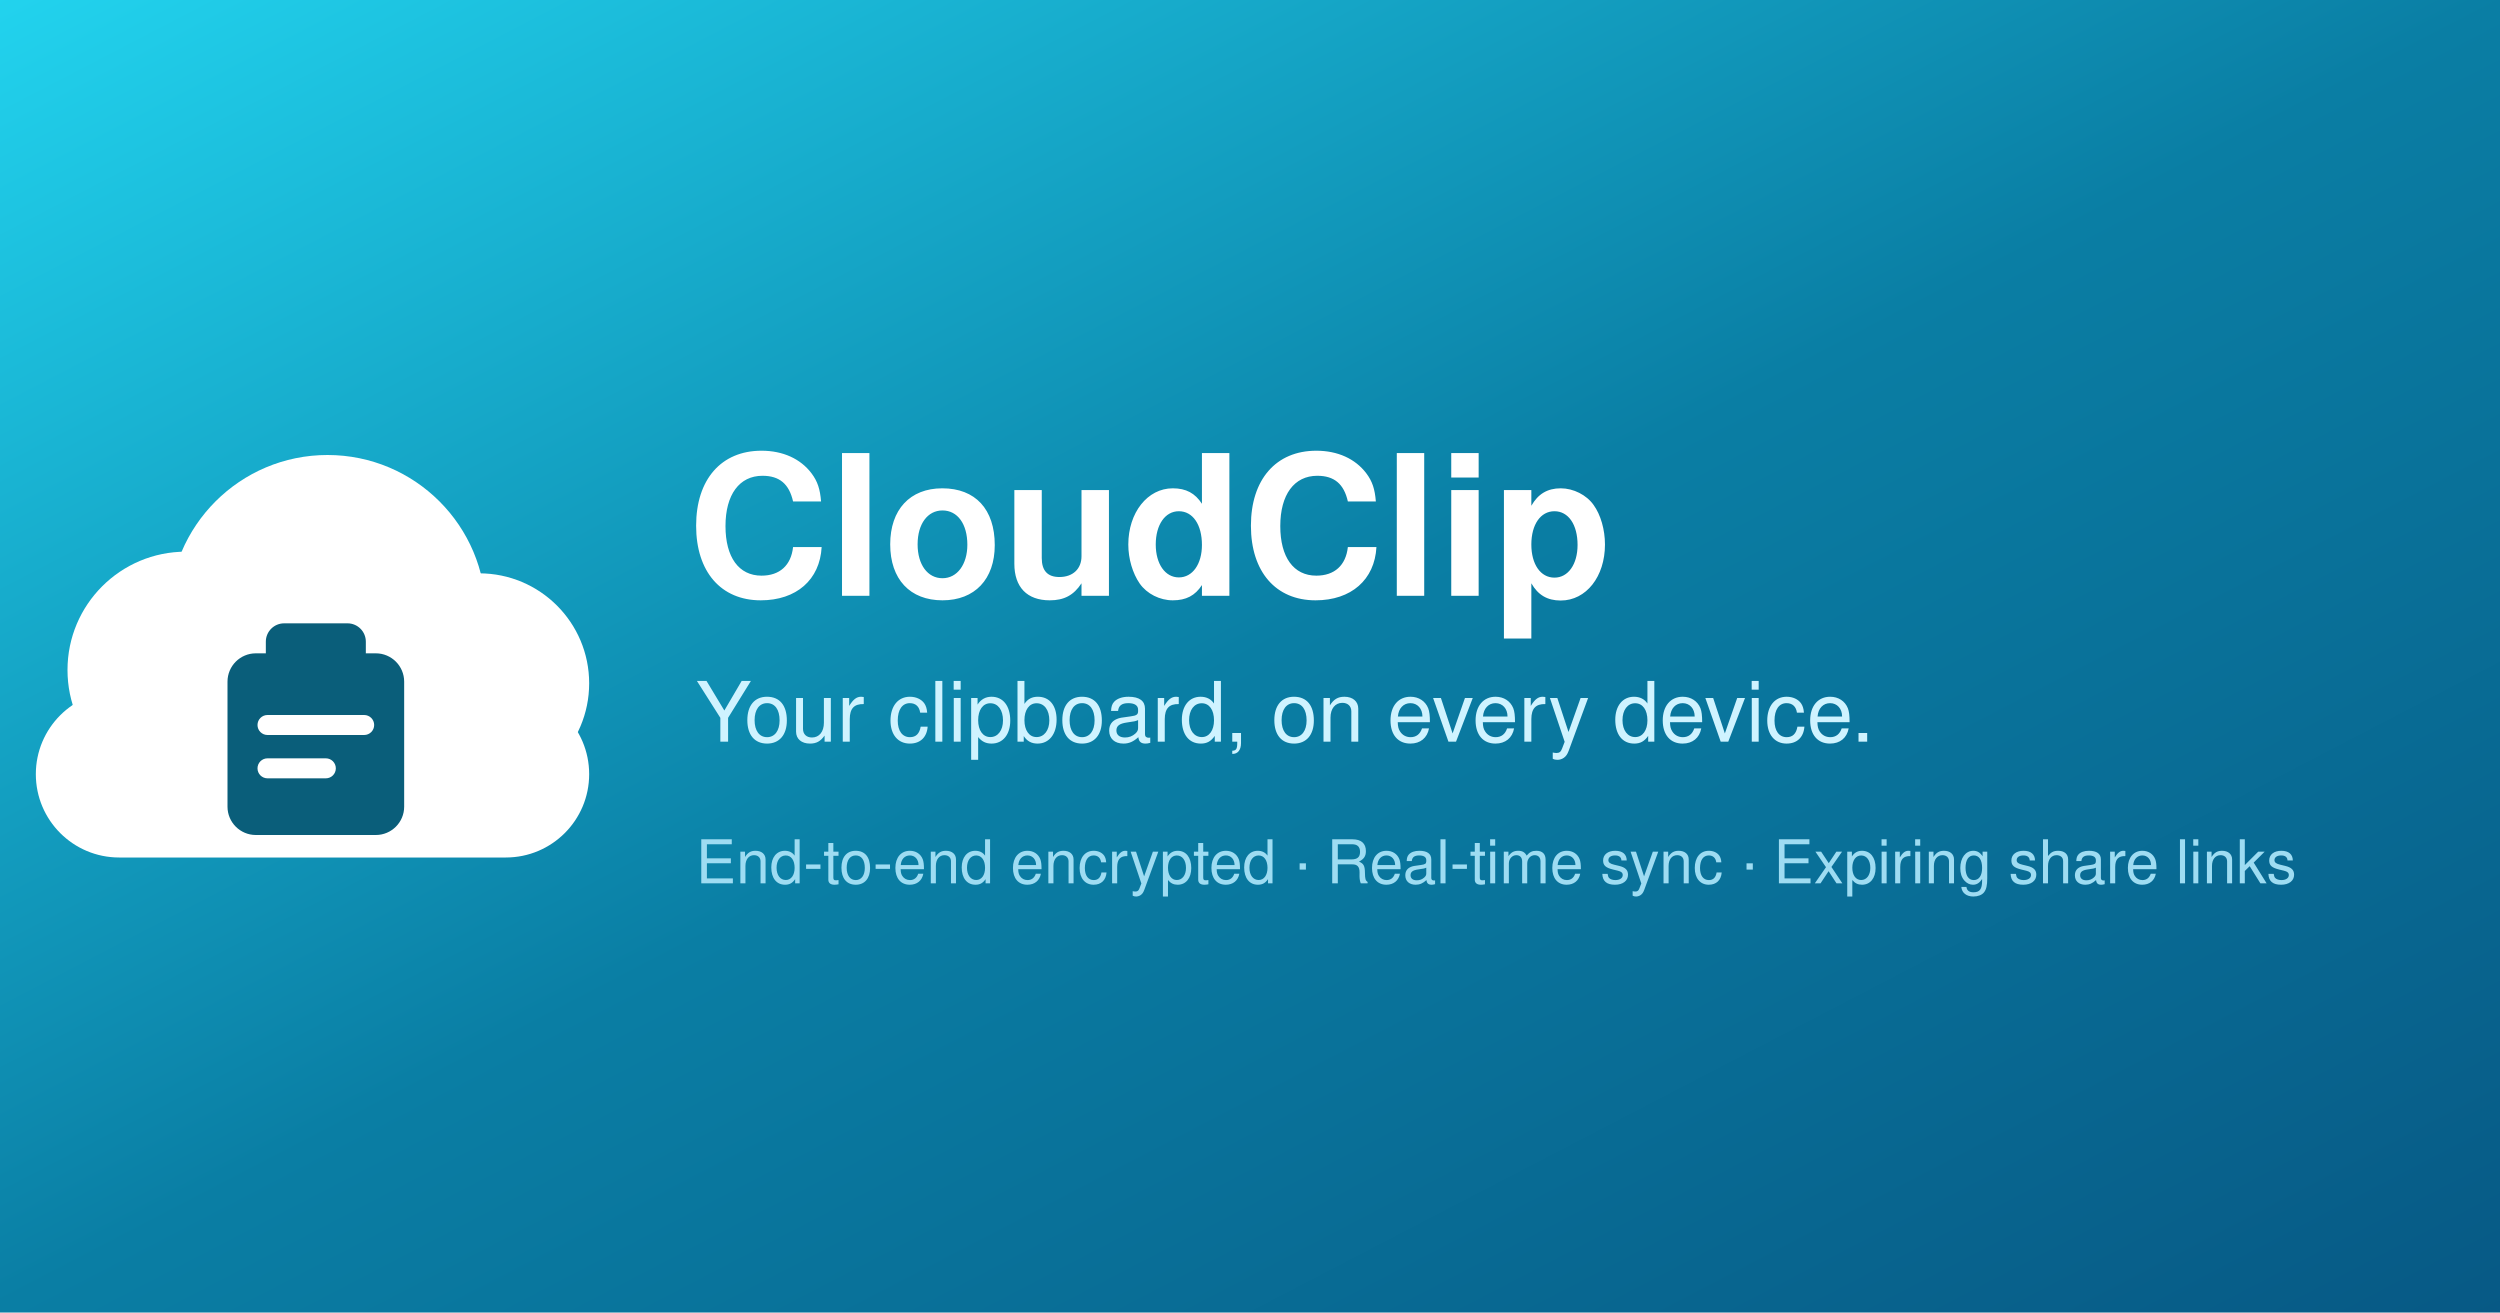
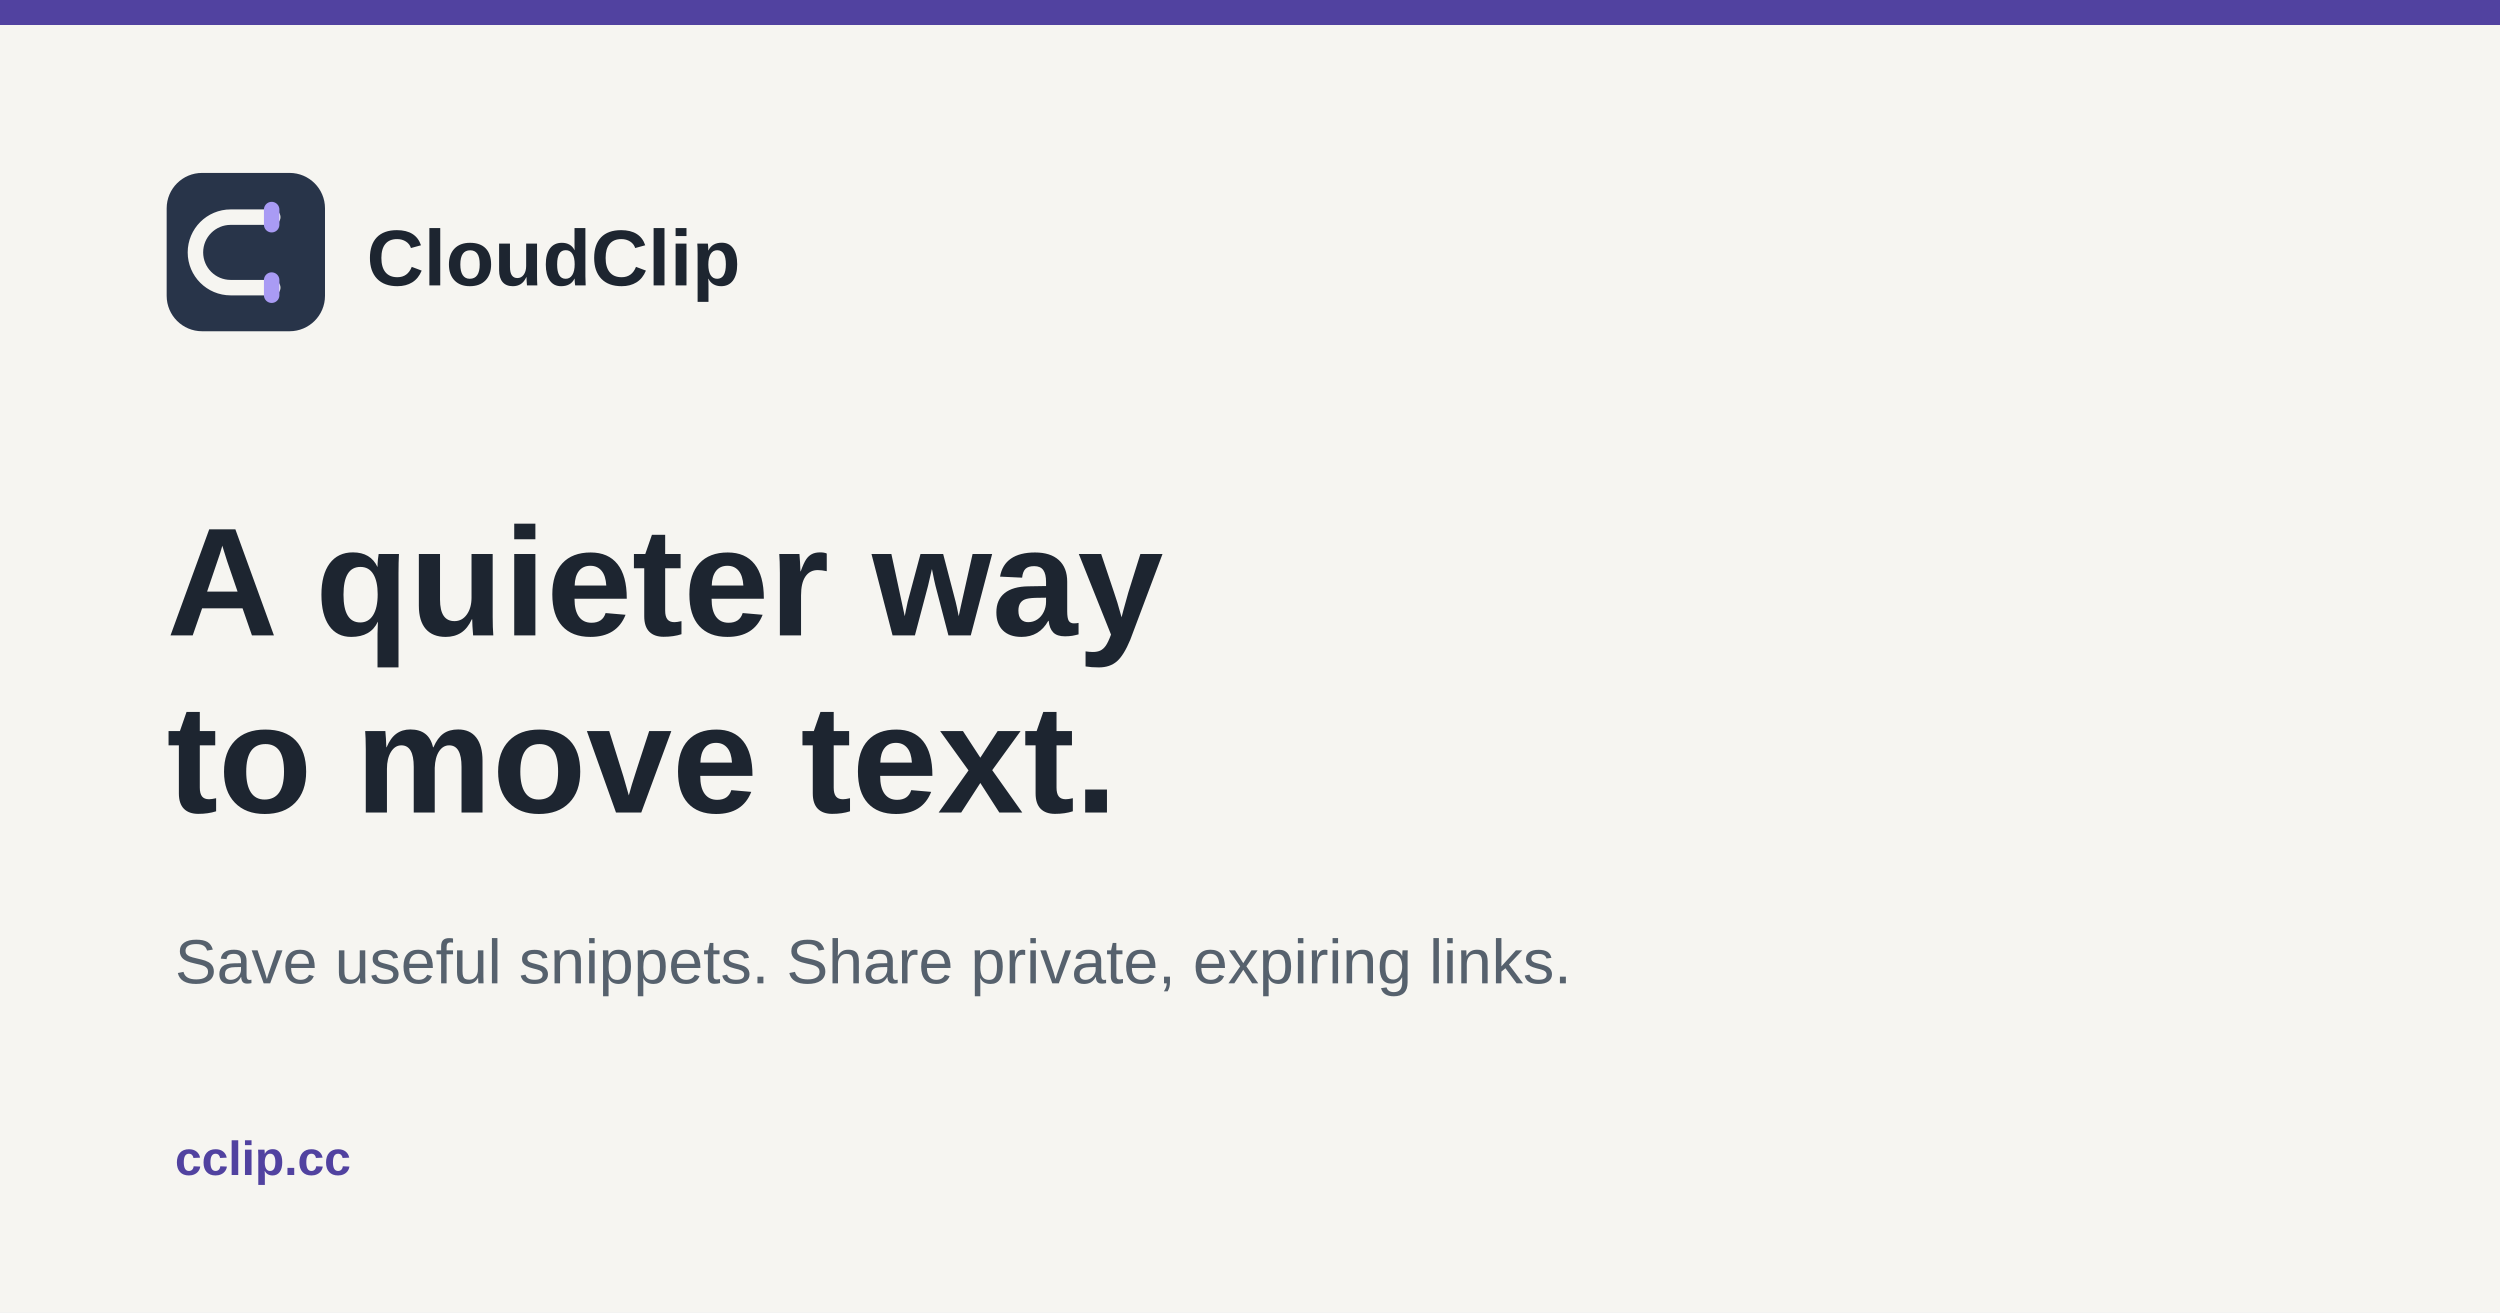
<svg xmlns="http://www.w3.org/2000/svg" width="1200" height="630" viewBox="0 0 1200 630">
-   <defs>
-     <linearGradient id="bg" x1="0" y1="0" x2="1" y2="1">
-       <stop offset="0" stop-color="#22D3EE" />
-       <stop offset="0.5" stop-color="#0A7EA4" />
-       <stop offset="1" stop-color="#075985" />
-     </linearGradient>
-   </defs>
-   <rect width="1200" height="630" fill="url(#bg)" />
-   <g transform="translate(150 315) scale(0.40) translate(-512 -503.5)">
-     <g fill="#FFFFFF">
-       <rect x="180" y="545" width="664" height="200" rx="100" />
-       <circle cx="360" cy="520" r="142" />
-       <circle cx="530" cy="452" r="190" />
-       <circle cx="712" cy="536" r="132" />
-     </g>
-     <g fill="#0A5E7A">
-       <rect x="410" y="500" width="212" height="218" rx="34" />
-       <rect x="456" y="464" width="120" height="58" rx="22" />
-     </g>
-     <g fill="#FFFFFF">
-       <rect x="446" y="574" width="140" height="24" rx="12" />
-       <rect x="446" y="626" width="94" height="24" rx="12" />
-     </g>
+   <rect width="1200" height="630" fill="#F6F5F1" />
+   <rect x="0" y="0" width="1200" height="12" fill="#5142A0" />
+   <rect x="80" y="83" width="76" height="76" rx="17" fill="#283449" />
+   <g transform="translate(80 83) scale(.07421875)">
+     <path d="M686 286H414c-126 0-228 102-228 228s102 228 228 228h272" fill="none" stroke="#F6F5F1" stroke-width="100" stroke-linecap="round" />
+     <path d="M679 237v98M679 693v98" fill="none" stroke="#A99BF4" stroke-width="100" stroke-linecap="round" />
  </g>
-   <g font-family="Helvetica Neue, Helvetica, Arial, sans-serif">
-     <text x="330" y="286" font-size="94" font-weight="700" fill="#FFFFFF">CloudClip</text>
-     <text x="334" y="356" font-size="40" font-weight="400" fill="#CFF3FF">Your clipboard, on every device.</text>
-     <text x="334" y="424" font-size="29" font-weight="400" fill="#9EDCF2">End-to-end encrypted  ·  Real-time sync  ·  Expiring share links</text>
+   <g font-family="Helvetica Neue, Arial, sans-serif">
+     <text x="176" y="137" font-size="38" font-weight="700" fill="#1D2530">CloudClip</text>
+     <text x="80" y="305" font-size="74" font-weight="700" fill="#1D2530">A quieter way</text>
+     <text x="80" y="390" font-size="74" font-weight="700" fill="#1D2530">to move text.</text>
+     <text x="84" y="472" font-size="30" fill="#56616D">Save useful snippets. Share private, expiring links.</text>
+     <text x="84" y="564" font-size="23" font-weight="700" fill="#5142A0">cclip.cc</text>
  </g>
</svg>
